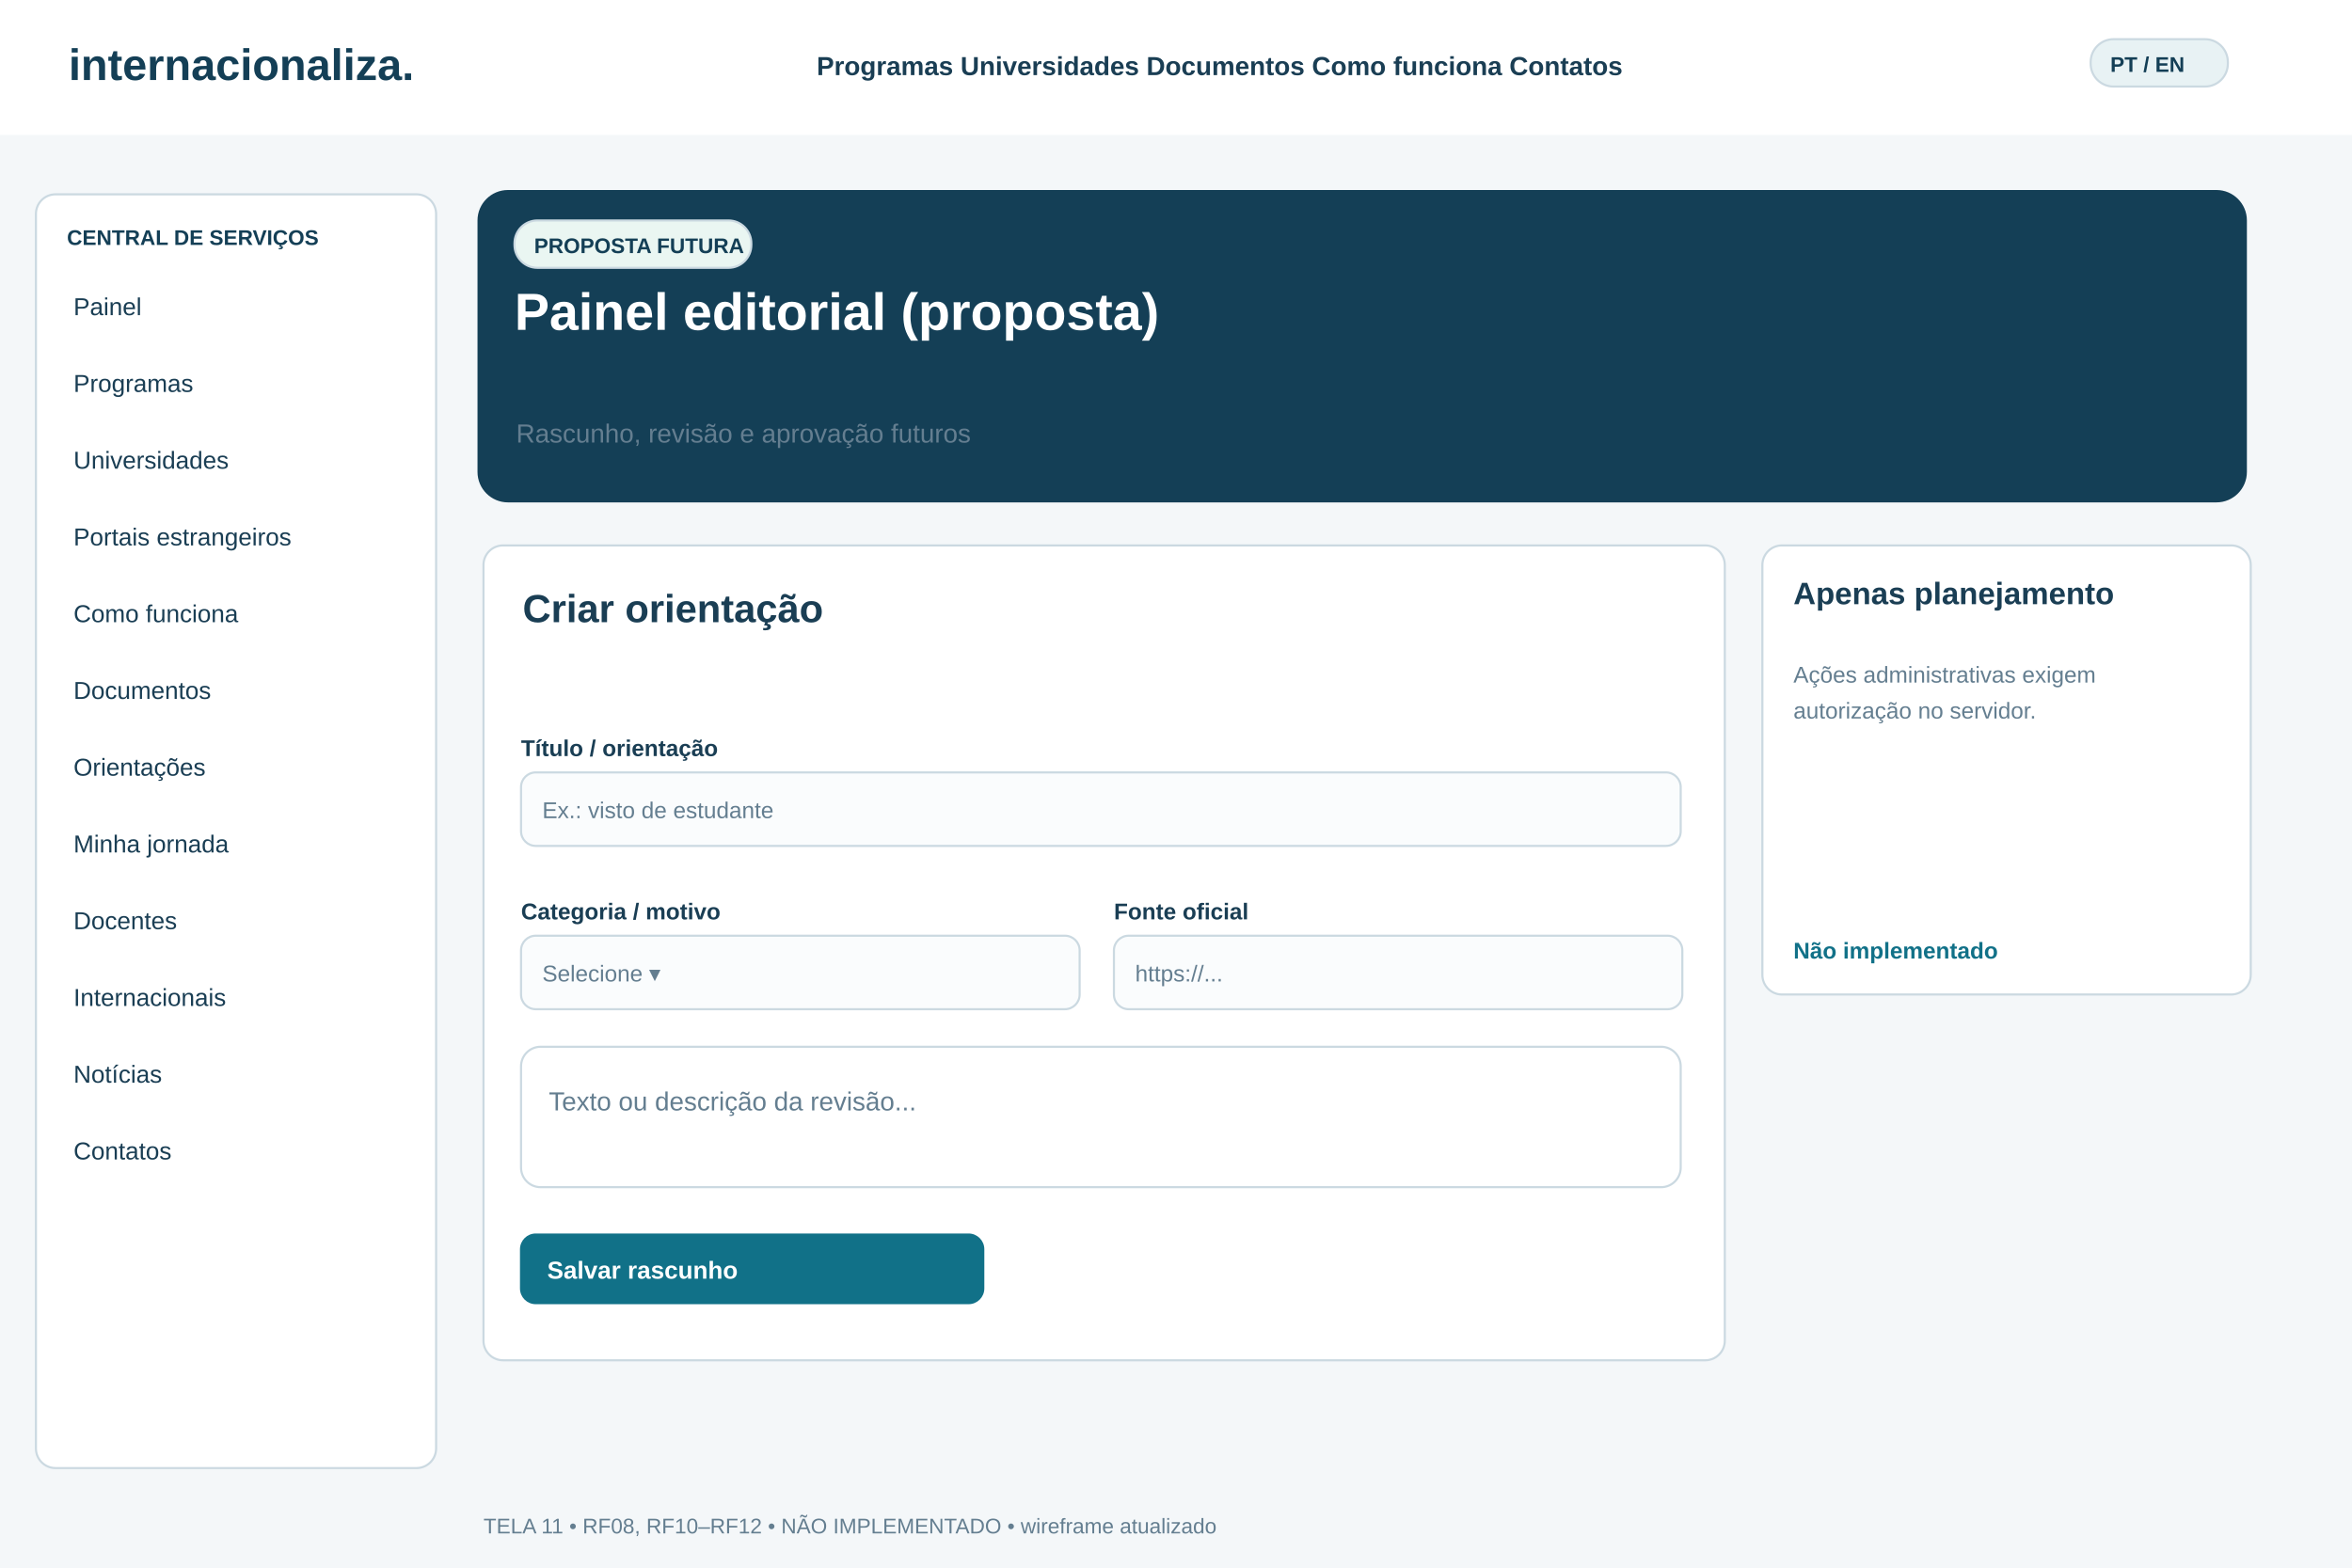
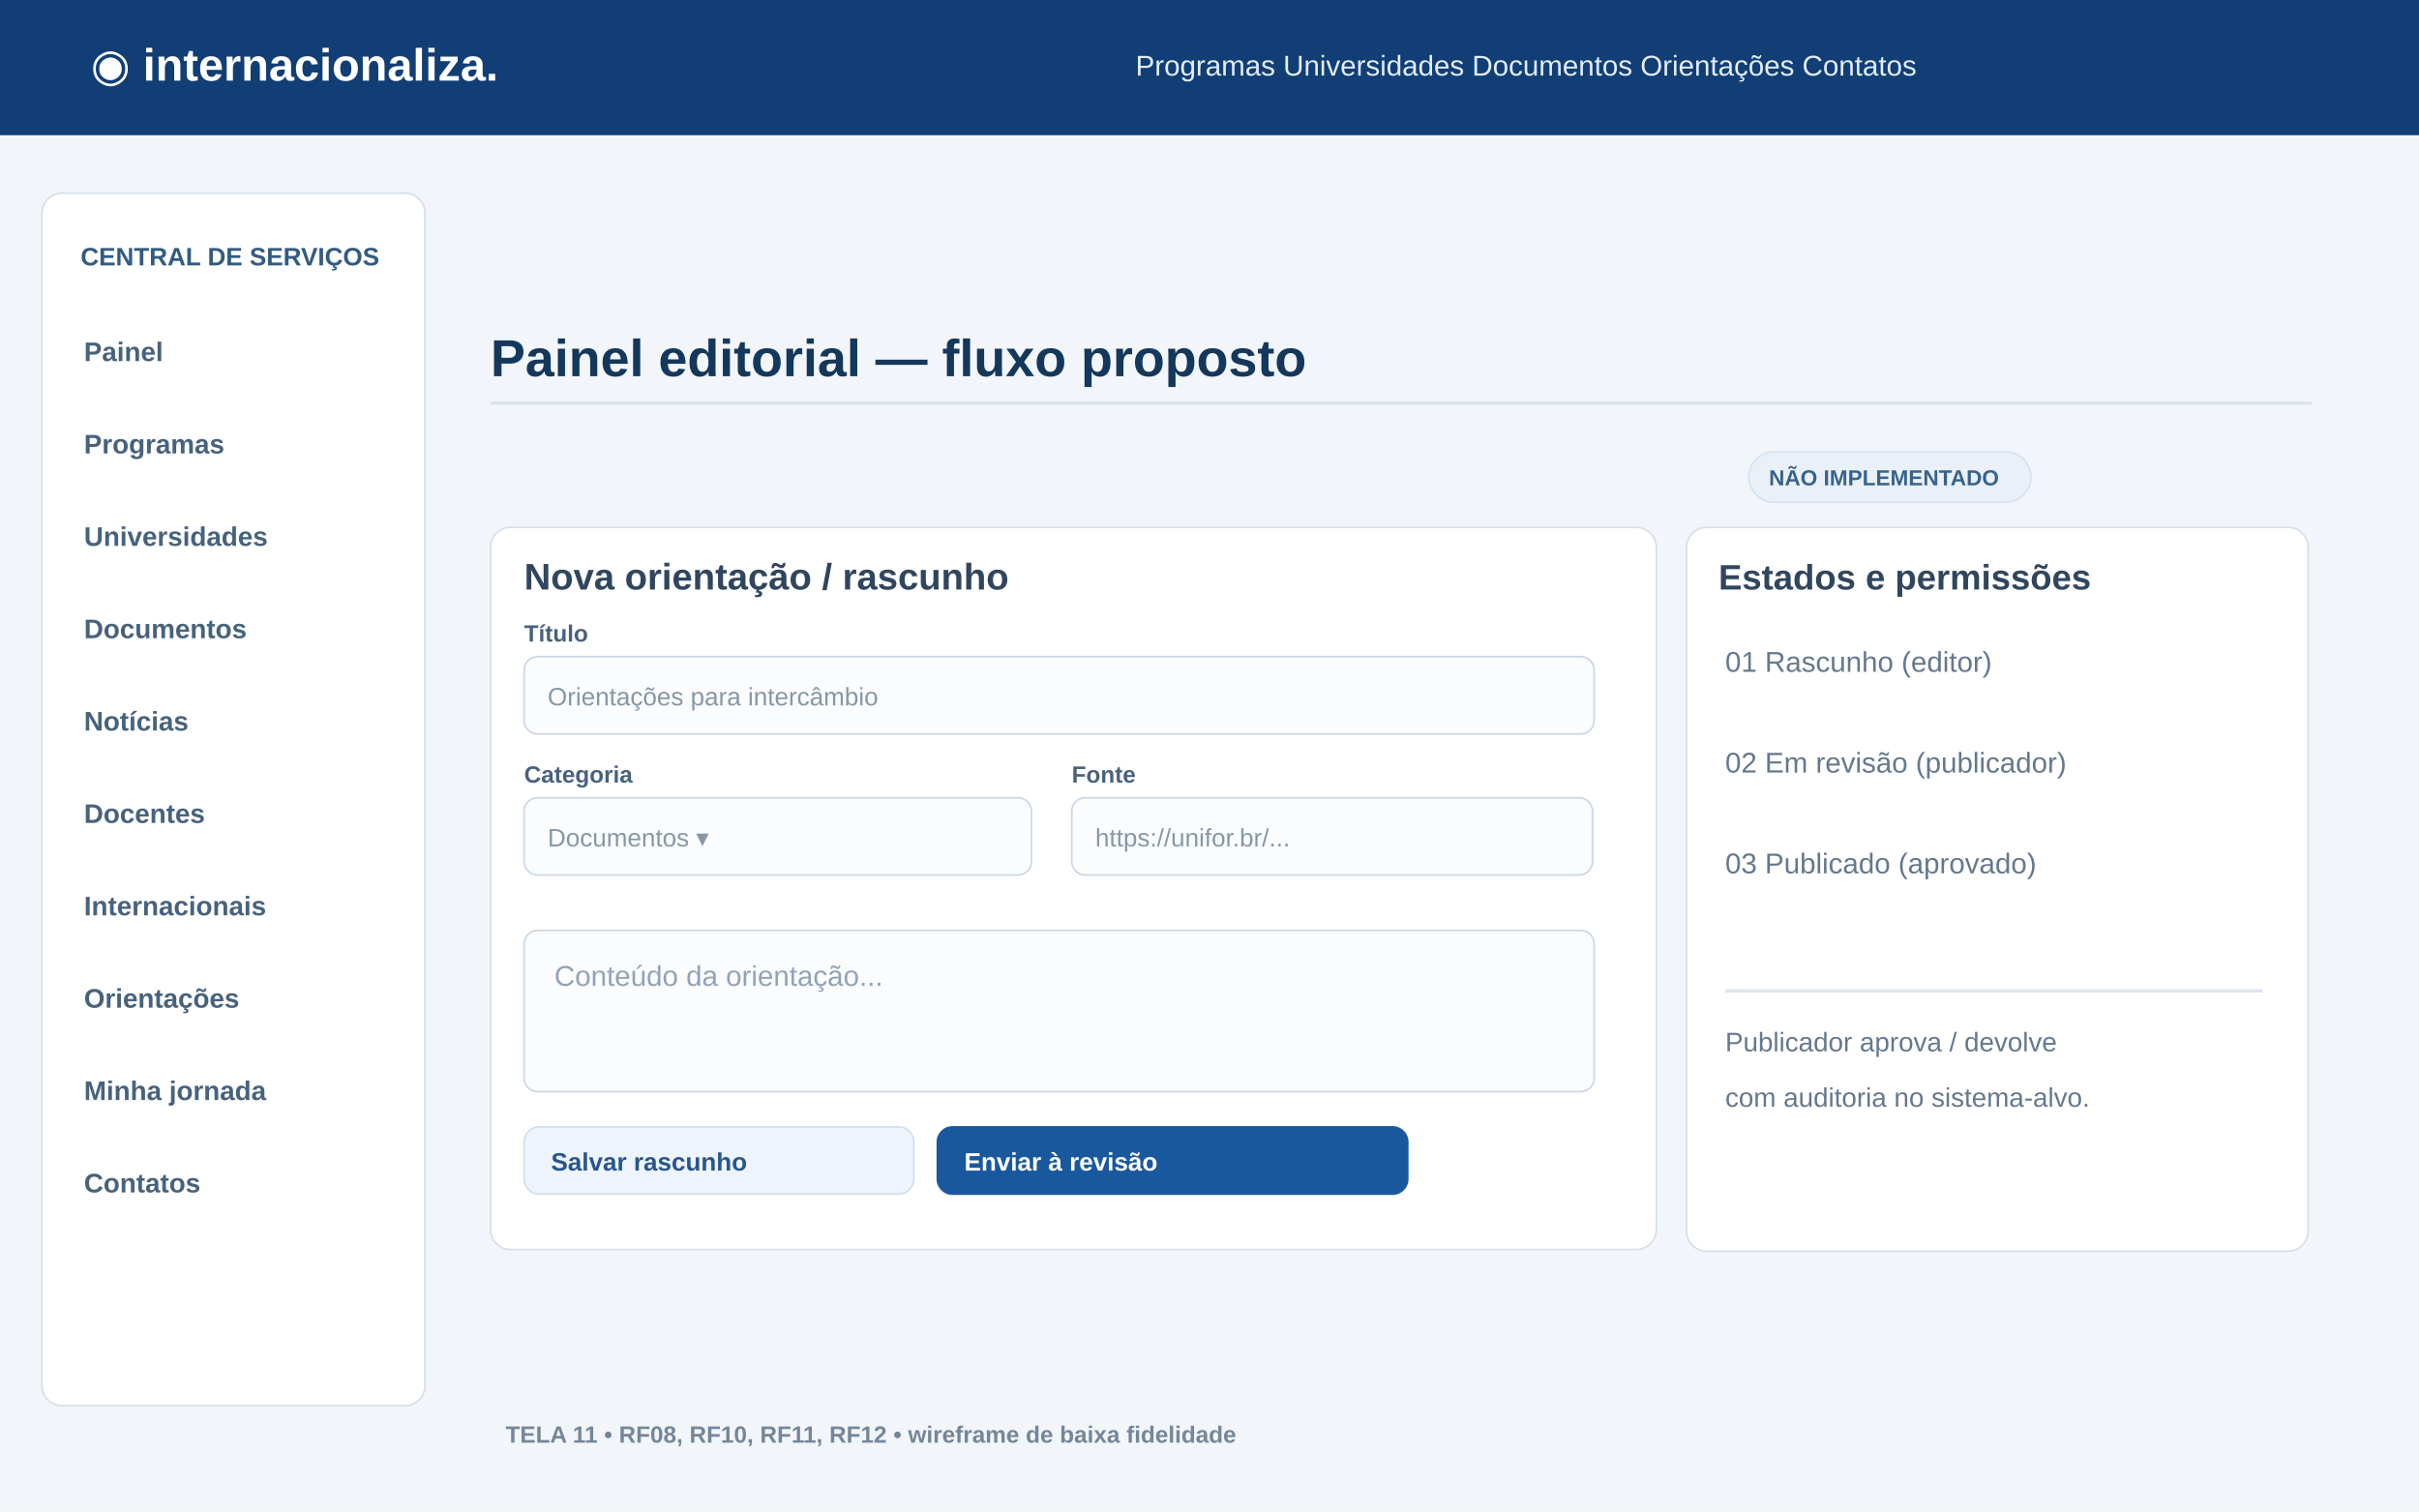
- <svg xmlns="http://www.w3.org/2000/svg" viewBox="0 0 1440 960" role="img" aria-labelledby="title desc">
-   <rect x="0" y="0" width="1440" height="960" rx="0" fill="#F4F7F9" stroke="#F4F7F9" stroke-width="1.3" />
-   <rect x="0" y="0" width="1440" height="82" rx="0" fill="#FFFFFF" stroke="#FFFFFF" stroke-width="1.3" />
-   <text x="42" y="49" fill="#143F56" font-size="27" font-weight="700" font-family="Arial, Helvetica, sans-serif">internacionaliza.</text>
-   <text x="500" y="46" fill="#1A3E54" font-size="16" font-weight="700" font-family="Arial, Helvetica, sans-serif">Programas    Universidades    Documentos    Como funciona    Contatos</text>
-   <rect x="1280" y="24" width="84" height="29" rx="14" fill="#E8F2F4" stroke="#CBD9E1" stroke-width="1.3" />
-   <text x="1292" y="44" fill="#143F56" font-size="13" font-weight="700" font-family="Arial, Helvetica, sans-serif">PT / EN</text>
-   <rect x="22" y="119" width="245" height="780" rx="12" fill="#FFFFFF" stroke="#CBD9E1" stroke-width="1.3" />
-   <text x="41" y="150" fill="#143F56" font-size="13" font-weight="700" font-family="Arial, Helvetica, sans-serif">CENTRAL DE SERVIÇOS</text>
-   <text x="45" y="193" fill="#1A3E54" font-size="15" font-weight="400" font-family="Arial, Helvetica, sans-serif">Painel</text>
-   <text x="45" y="240" fill="#1A3E54" font-size="15" font-weight="400" font-family="Arial, Helvetica, sans-serif">Programas</text>
-   <text x="45" y="287" fill="#1A3E54" font-size="15" font-weight="400" font-family="Arial, Helvetica, sans-serif">Universidades</text>
-   <text x="45" y="334" fill="#1A3E54" font-size="15" font-weight="400" font-family="Arial, Helvetica, sans-serif">Portais estrangeiros</text>
-   <text x="45" y="381" fill="#1A3E54" font-size="15" font-weight="400" font-family="Arial, Helvetica, sans-serif">Como funciona</text>
-   <text x="45" y="428" fill="#1A3E54" font-size="15" font-weight="400" font-family="Arial, Helvetica, sans-serif">Documentos</text>
-   <text x="45" y="475" fill="#1A3E54" font-size="15" font-weight="400" font-family="Arial, Helvetica, sans-serif">Orientações</text>
-   <text x="45" y="522" fill="#1A3E54" font-size="15" font-weight="400" font-family="Arial, Helvetica, sans-serif">Minha jornada</text>
-   <text x="45" y="569" fill="#1A3E54" font-size="15" font-weight="400" font-family="Arial, Helvetica, sans-serif">Docentes</text>
-   <text x="45" y="616" fill="#1A3E54" font-size="15" font-weight="400" font-family="Arial, Helvetica, sans-serif">Internacionais</text>
-   <text x="45" y="663" fill="#1A3E54" font-size="15" font-weight="400" font-family="Arial, Helvetica, sans-serif">Notícias</text>
-   <text x="45" y="710" fill="#1A3E54" font-size="15" font-weight="400" font-family="Arial, Helvetica, sans-serif">Contatos</text>
-   <rect x="293" y="117" width="1082" height="190" rx="18" fill="#143F56" stroke="#143F56" stroke-width="1.3" />
-   <rect x="315" y="135" width="145" height="29" rx="14" fill="#EAF6F2" stroke="#CBD9E1" stroke-width="1.3" />
-   <text x="327" y="155" fill="#143F56" font-size="13" font-weight="700" font-family="Arial, Helvetica, sans-serif">PROPOSTA FUTURA</text>
-   <text x="315" y="202" fill="#FFFFFF" font-size="32" font-weight="700" font-family="Arial, Helvetica, sans-serif">Painel editorial (proposta)</text>
-   <text x="316" y="271" fill="#647E90" font-size="16" font-weight="400" font-family="Arial, Helvetica, sans-serif">Rascunho, revisão e aprovação futuros</text>
-   <rect x="296" y="334" width="760" height="499" rx="12" fill="#FFFFFF" stroke="#CBD9E1" stroke-width="1.3" />
-   <text x="320" y="381" fill="#1A3E54" font-size="24" font-weight="700" font-family="Arial, Helvetica, sans-serif">Criar orientação</text>
-   <text x="319" y="463" fill="#1A3E54" font-size="14" font-weight="700" font-family="Arial, Helvetica, sans-serif">Título / orientação</text>
-   <rect x="319" y="473" width="710" height="45" rx="9" fill="#FAFCFD" stroke="#CBD9E1" stroke-width="1.3" />
-   <text x="332" y="501" fill="#647E90" font-size="14" font-weight="400" font-family="Arial, Helvetica, sans-serif">Ex.: visto de estudante</text>
-   <text x="319" y="563" fill="#1A3E54" font-size="14" font-weight="700" font-family="Arial, Helvetica, sans-serif">Categoria / motivo</text>
-   <rect x="319" y="573" width="342" height="45" rx="9" fill="#FAFCFD" stroke="#CBD9E1" stroke-width="1.3" />
-   <text x="332" y="601" fill="#647E90" font-size="14" font-weight="400" font-family="Arial, Helvetica, sans-serif">Selecione ▾</text>
-   <text x="682" y="563" fill="#1A3E54" font-size="14" font-weight="700" font-family="Arial, Helvetica, sans-serif">Fonte oficial</text>
-   <rect x="682" y="573" width="348" height="45" rx="9" fill="#FAFCFD" stroke="#CBD9E1" stroke-width="1.3" />
-   <text x="695" y="601" fill="#647E90" font-size="14" font-weight="400" font-family="Arial, Helvetica, sans-serif">https://...</text>
-   <rect x="319" y="641" width="710" height="86" rx="12" fill="#FFFFFF" stroke="#CBD9E1" stroke-width="1.3" />
-   <text x="336" y="680" fill="#647E90" font-size="16" font-weight="400" font-family="Arial, Helvetica, sans-serif">Texto ou descrição da revisão...</text>
-   <rect x="319" y="756" width="283" height="42" rx="9" fill="#117188" stroke="#117188" stroke-width="1.3" />
-   <text x="335" y="783" fill="#FFFFFF" font-size="15" font-weight="700" font-family="Arial, Helvetica, sans-serif">Salvar rascunho</text>
-   <rect x="1079" y="334" width="299" height="275" rx="12" fill="#FFFFFF" stroke="#CBD9E1" stroke-width="1.3" />
-   <text x="1098" y="370" fill="#1A3E54" font-size="19" font-weight="700" font-family="Arial, Helvetica, sans-serif">Apenas planejamento</text>
-   <text x="1098" y="418" fill="#647E90" font-size="14" font-weight="400" font-family="Arial, Helvetica, sans-serif">Ações administrativas exigem</text>
-   <text x="1098" y="440" fill="#647E90" font-size="14" font-weight="400" font-family="Arial, Helvetica, sans-serif">autorização no servidor.</text>
-   <text x="1098" y="587" fill="#117188" font-size="14" font-weight="700" font-family="Arial, Helvetica, sans-serif">Não implementado</text>
-   <text x="296" y="939" font-family="Arial,Helvetica,sans-serif" font-size="13" fill="#647E90">TELA 11  •  RF08, RF10–RF12  •  NÃO IMPLEMENTADO  •  wireframe atualizado</text>
+ <svg xmlns="http://www.w3.org/2000/svg" viewBox="0 0 1440 900" role="img" aria-labelledby="title desc">
+   <rect width="1440" height="900" fill="#f2f5f9" />
+   <rect x="0" y="0" width="1440" height="80" rx="0" fill="#113e75" stroke="#113e75" stroke-width="1" />
+   <text x="54" y="48" font-family="Arial,Helvetica,sans-serif" font-size="27" font-weight="800" fill="#fff">◉ internacionaliza.</text>
+   <text x="676" y="45" font-family="Arial,Helvetica,sans-serif" font-size="17" font-weight="400" fill="#e3edfb">Programas   Universidades   Documentos   Orientações   Contatos</text>
+   <rect x="25" y="115" width="228" height="722" rx="12" fill="#fff" stroke="#d5dfe9" stroke-width="1" />
+   <text x="48" y="158" font-family="Arial,Helvetica,sans-serif" font-size="15" font-weight="800" fill="#315b82">CENTRAL DE SERVIÇOS</text>
+   <text x="50" y="215" font-family="Arial,Helvetica,sans-serif" font-size="16" font-weight="600" fill="#47627d">Painel</text>
+   <text x="50" y="270" font-family="Arial,Helvetica,sans-serif" font-size="16" font-weight="600" fill="#47627d">Programas</text>
+   <text x="50" y="325" font-family="Arial,Helvetica,sans-serif" font-size="16" font-weight="600" fill="#47627d">Universidades</text>
+   <text x="50" y="380" font-family="Arial,Helvetica,sans-serif" font-size="16" font-weight="600" fill="#47627d">Documentos</text>
+   <text x="50" y="435" font-family="Arial,Helvetica,sans-serif" font-size="16" font-weight="600" fill="#47627d">Notícias</text>
+   <text x="50" y="490" font-family="Arial,Helvetica,sans-serif" font-size="16" font-weight="600" fill="#47627d">Docentes</text>
+   <text x="50" y="545" font-family="Arial,Helvetica,sans-serif" font-size="16" font-weight="600" fill="#47627d">Internacionais</text>
+   <text x="50" y="600" font-family="Arial,Helvetica,sans-serif" font-size="16" font-weight="600" fill="#47627d">Orientações</text>
+   <text x="50" y="655" font-family="Arial,Helvetica,sans-serif" font-size="16" font-weight="600" fill="#47627d">Minha jornada</text>
+   <text x="50" y="710" font-family="Arial,Helvetica,sans-serif" font-size="16" font-weight="600" fill="#47627d">Contatos</text>
+   <text x="292" y="224" font-family="Arial,Helvetica,sans-serif" font-size="31" font-weight="700" fill="#14385b">Painel editorial — fluxo proposto</text>
+   <line x1="292" y1="240" x2="1376" y2="240" stroke="#dce4ee" stroke-width="2" />
+   <rect x="1041" y="269" width="168" height="30" rx="15" fill="#eaf0f8" stroke="#d7e2ee" stroke-width="1" />
+   <text x="1053" y="289" font-family="Arial,Helvetica,sans-serif" font-size="13" font-weight="700" fill="#38638b">NÃO IMPLEMENTADO</text>
+   <rect x="292" y="314" width="694" height="430" rx="12" fill="#fff" stroke="#d5dfe9" stroke-width="1" />
+   <text x="312" y="351" font-family="Arial,Helvetica,sans-serif" font-size="22" font-weight="700" fill="#30465e">Nova orientação / rascunho</text>
+   <text x="312" y="382" font-family="Arial,Helvetica,sans-serif" font-size="14" font-weight="700" fill="#48627d">Título</text>
+   <rect x="312" y="391" width="637" height="46" rx="8" fill="#fbfcfe" stroke="#cbd6e5" stroke-width="1" />
+   <text x="326" y="420" font-family="Arial,Helvetica,sans-serif" font-size="15" font-weight="400" fill="#8697a7">Orientações para intercâmbio</text>
+   <text x="312" y="466" font-family="Arial,Helvetica,sans-serif" font-size="14" font-weight="700" fill="#48627d">Categoria</text>
+   <rect x="312" y="475" width="302" height="46" rx="8" fill="#fbfcfe" stroke="#cbd6e5" stroke-width="1" />
+   <text x="326" y="504" font-family="Arial,Helvetica,sans-serif" font-size="15" font-weight="400" fill="#8697a7">Documentos ▾</text>
+   <text x="638" y="466" font-family="Arial,Helvetica,sans-serif" font-size="14" font-weight="700" fill="#48627d">Fonte</text>
+   <rect x="638" y="475" width="310" height="46" rx="8" fill="#fbfcfe" stroke="#cbd6e5" stroke-width="1" />
+   <text x="652" y="504" font-family="Arial,Helvetica,sans-serif" font-size="15" font-weight="400" fill="#8697a7">https://unifor.br/...</text>
+   <rect x="312" y="554" width="637" height="96" rx="8" fill="#fbfcfe" stroke="#cbd6e5" stroke-width="1" />
+   <text x="330" y="587" font-family="Arial,Helvetica,sans-serif" font-size="17" font-weight="400" fill="#92a3b7">Conteúdo da orientação...</text>
+   <rect x="312" y="671" width="232" height="40" rx="9" fill="#eef4fc" stroke="#d1dfec" stroke-width="1" />
+   <text x="328" y="697" font-family="Arial,Helvetica,sans-serif" font-size="15" font-weight="700" fill="#27568b">Salvar rascunho</text>
+   <rect x="558" y="671" width="280" height="40" rx="9" fill="#1a589e" stroke="#1a589e" stroke-width="1" />
+   <text x="574" y="697" font-family="Arial,Helvetica,sans-serif" font-size="15" font-weight="700" fill="#fff">Enviar à revisão</text>
+   <rect x="1004" y="314" width="370" height="431" rx="12" fill="#fff" stroke="#d5dfe9" stroke-width="1" />
+   <text x="1023" y="351" font-family="Arial,Helvetica,sans-serif" font-size="21" font-weight="700" fill="#30465e">Estados e permissões</text>
+   <text x="1027" y="400" font-family="Arial,Helvetica,sans-serif" font-size="17" font-weight="400" fill="#65788e">01  Rascunho (editor)</text>
+   <text x="1027" y="460" font-family="Arial,Helvetica,sans-serif" font-size="17" font-weight="400" fill="#65788e">02  Em revisão (publicador)</text>
+   <text x="1027" y="520" font-family="Arial,Helvetica,sans-serif" font-size="17" font-weight="400" fill="#65788e">03  Publicado (aprovado)</text>
+   <line x1="1027" y1="590" x2="1347" y2="590" stroke="#dce4ee" stroke-width="2" />
+   <text x="1027" y="626" font-family="Arial,Helvetica,sans-serif" font-size="16" font-weight="400" fill="#65788e">Publicador aprova / devolve</text>
+   <text x="1027" y="659" font-family="Arial,Helvetica,sans-serif" font-size="16" font-weight="400" fill="#65788e">com auditoria no sistema-alvo.</text>
+   <text x="301" y="859" font-family="Arial,Helvetica,sans-serif" font-size="14" font-weight="600" fill="#74869a">TELA 11  •  RF08, RF10, RF11, RF12  •  wireframe de baixa fidelidade</text>
</svg>
